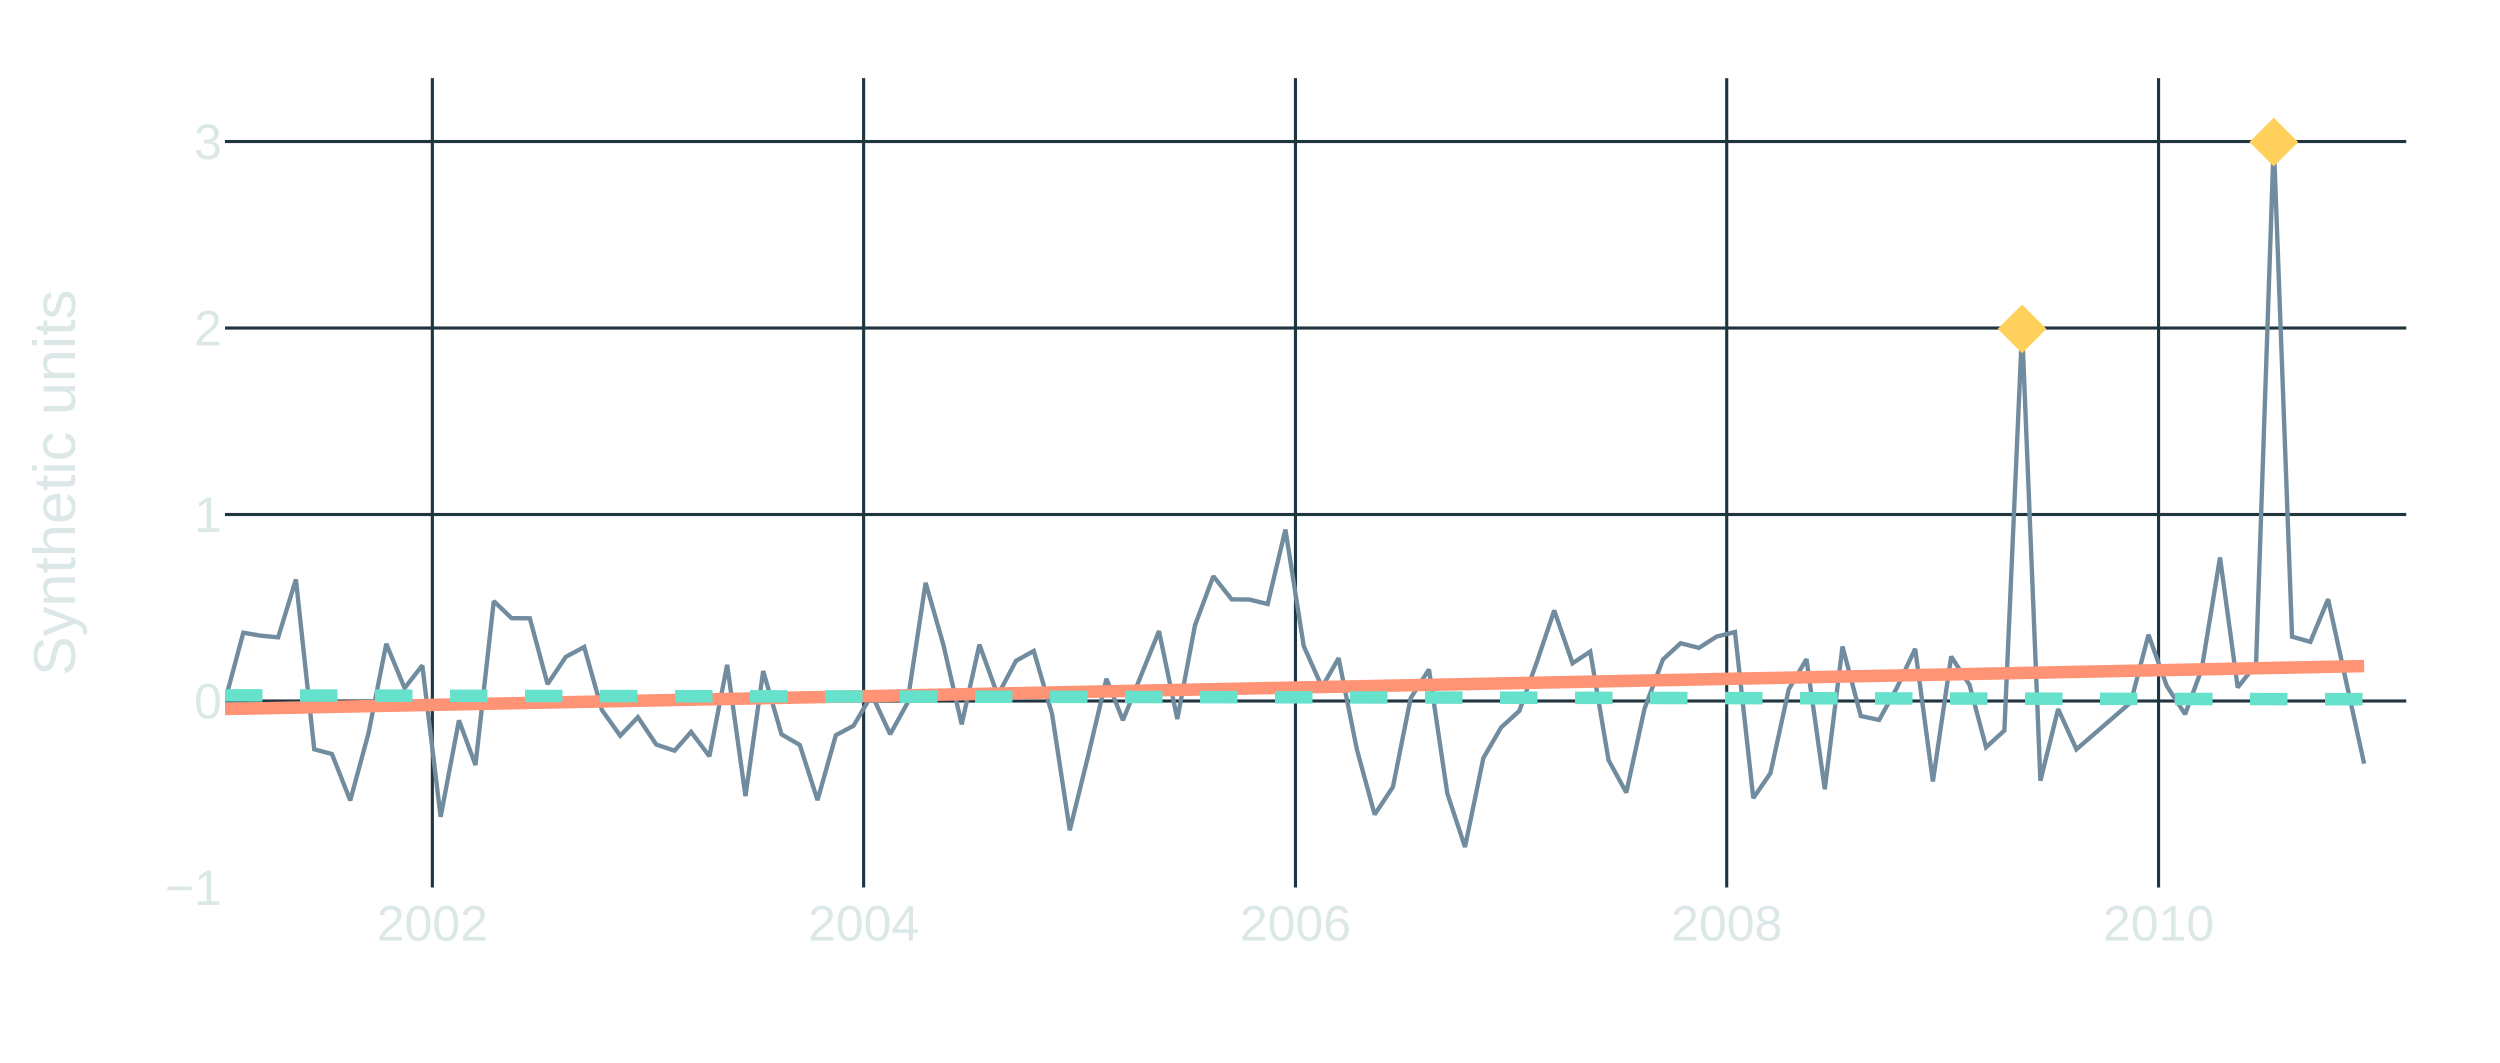
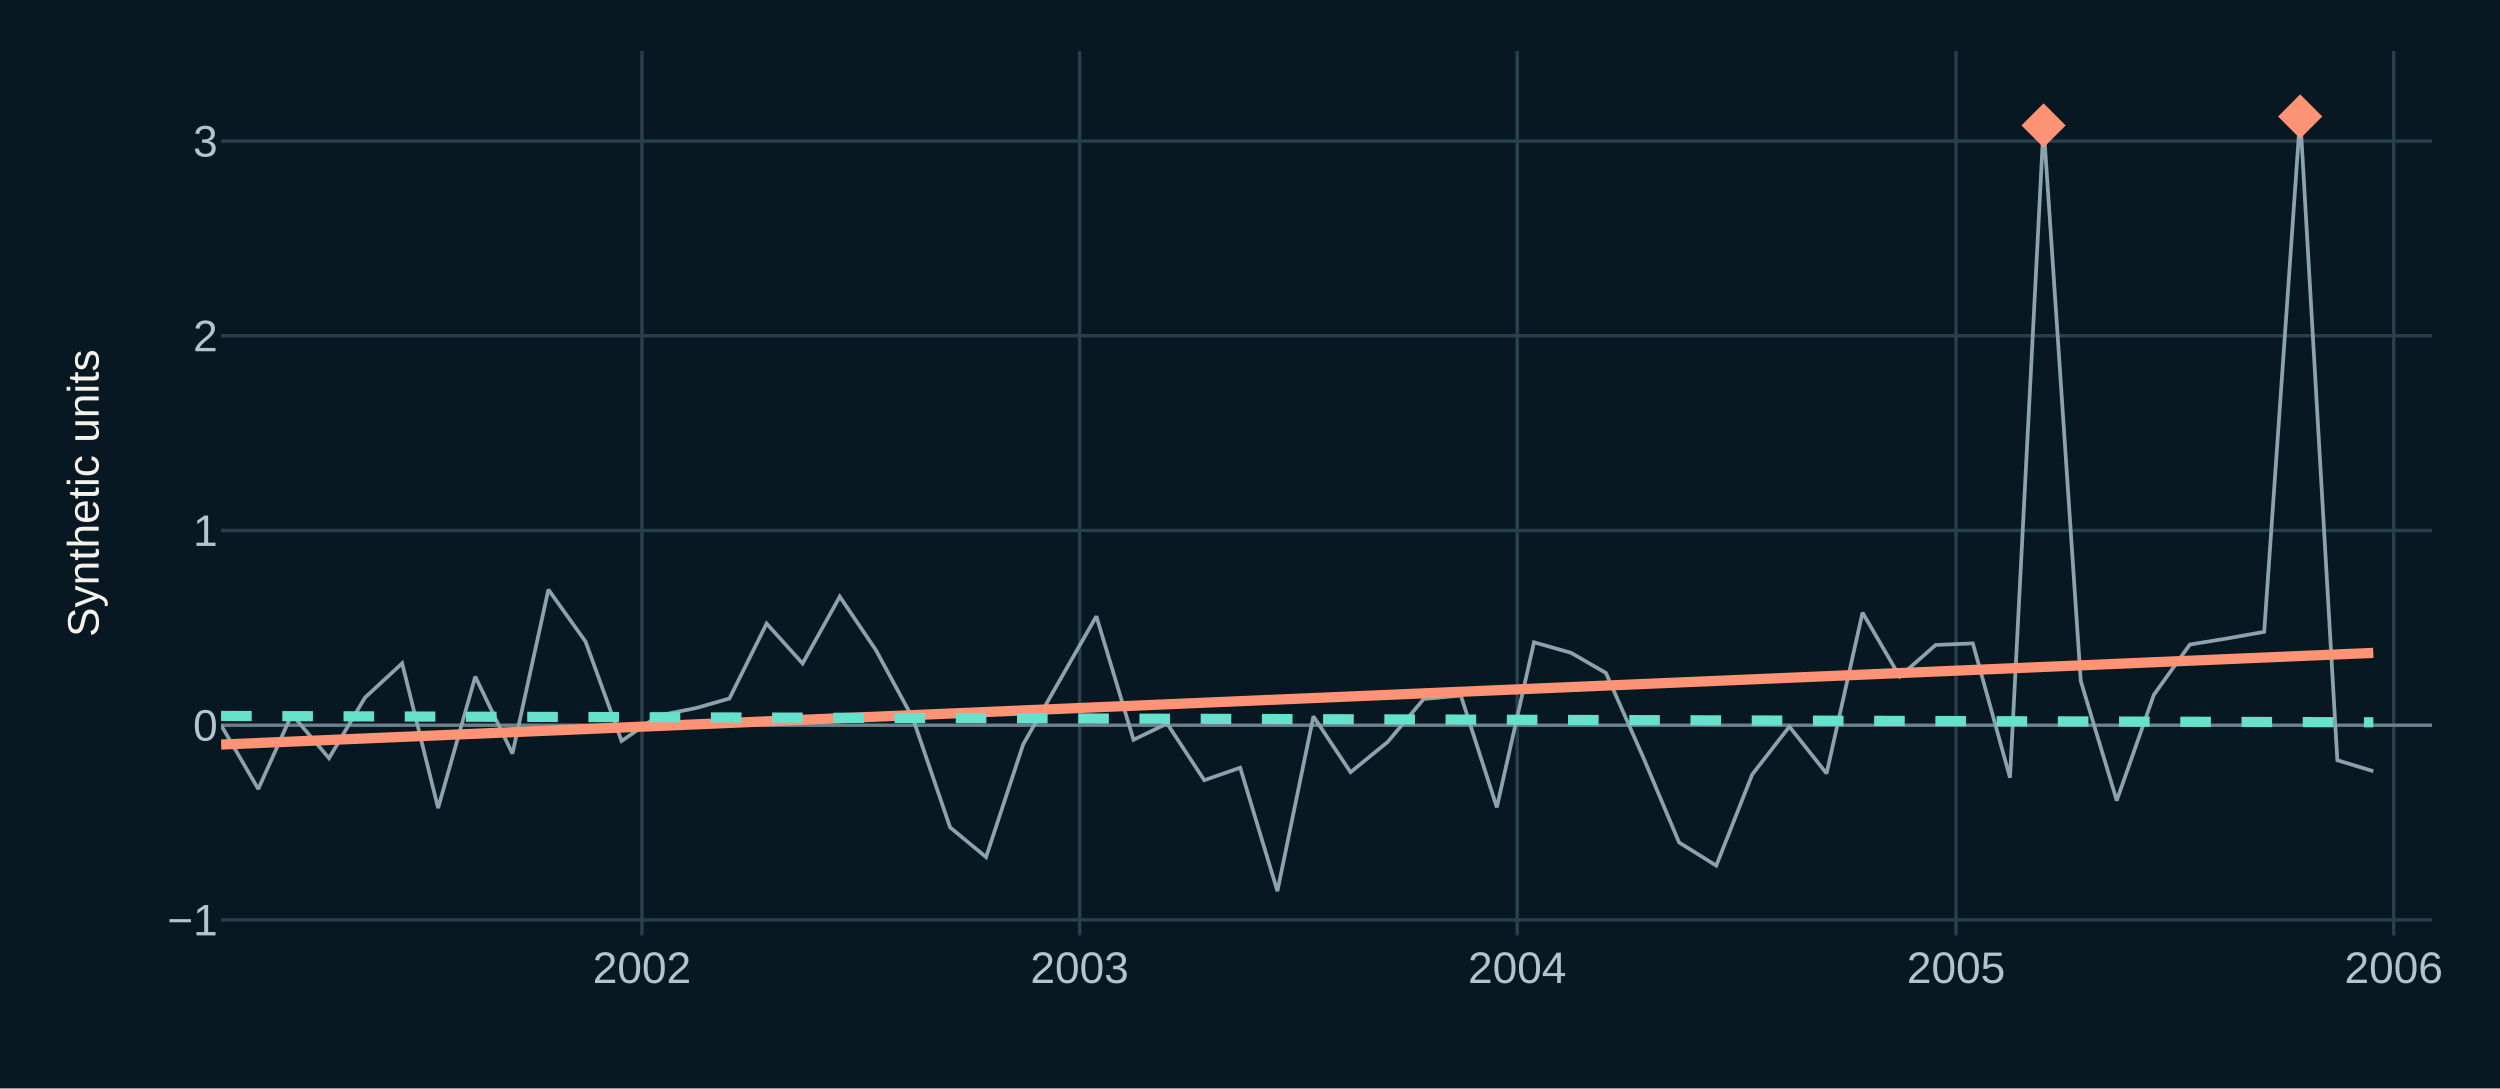
- <svg xmlns="http://www.w3.org/2000/svg" class="main-svg" width="800" height="340" style="" viewBox="0 0 800 340">
-   <rect x="0" y="0" width="800" height="340" style="fill: rgb(0, 0, 0); fill-opacity: 0;" />
-   <defs id="defs-a518d8">
+ <svg xmlns="http://www.w3.org/2000/svg" class="main-svg" width="735" height="320" style="" viewBox="0 0 735 320">
+   <rect x="0" y="0" width="735" height="320" style="fill: rgb(8, 24, 34); fill-opacity: 1;" />
+   <defs id="defs-d279d7">
    <g class="clips">
-       <clipPath id="clipa518d8xyplot" class="plotclip">
-         <rect width="698" height="259" />
+       <clipPath id="clipd279d7xyplot" class="plotclip">
+         <rect width="650" height="260" />
      </clipPath>
-       <clipPath class="axesclip" id="clipa518d8x">
-         <rect x="72" y="0" width="698" height="340" />
+       <clipPath class="axesclip" id="clipd279d7x">
+         <rect x="65" y="0" width="650" height="320" />
      </clipPath>
-       <clipPath class="axesclip" id="clipa518d8y">
-         <rect x="0" y="25" width="800" height="259" />
+       <clipPath class="axesclip" id="clipd279d7y">
+         <rect x="0" y="15" width="735" height="260" />
      </clipPath>
-       <clipPath class="axesclip" id="clipa518d8xy">
-         <rect x="72" y="25" width="698" height="259" />
+       <clipPath class="axesclip" id="clipd279d7xy">
+         <rect x="65" y="15" width="650" height="260" />
      </clipPath>
    </g>
    <g class="gradients" />
    <g class="patterns" />
  </defs>
-   <g class="bglayer">
-     <rect class="bg" x="72" y="25" width="698" height="259" style="fill: rgb(0, 0, 0); fill-opacity: 0; stroke-width: 0;" />
-   </g>
+   <g class="bglayer" />
  <g class="layer-below">
    <g class="imagelayer" />
    <g class="shapelayer" />
  </g>
  <g class="cartesianlayer">
    <g class="subplot xy">
      <g class="layer-subplot">
        <g class="shapelayer" />
        <g class="imagelayer" />
      </g>
      <g class="minor-gridlayer">
        <g class="x" />
        <g class="y" />
      </g>
      <g class="gridlayer">
        <g class="x">
-           <path class="xgrid crisp" transform="translate(138.35,0)" d="M0,25v259" style="stroke: rgb(33, 53, 65); stroke-opacity: 1; stroke-width: 1px;" />
-           <path class="xgrid crisp" transform="translate(276.36,0)" d="M0,25v259" style="stroke: rgb(33, 53, 65); stroke-opacity: 1; stroke-width: 1px;" />
-           <path class="xgrid crisp" transform="translate(414.55,0)" d="M0,25v259" style="stroke: rgb(33, 53, 65); stroke-opacity: 1; stroke-width: 1px;" />
-           <path class="xgrid crisp" transform="translate(552.55,0)" d="M0,25v259" style="stroke: rgb(33, 53, 65); stroke-opacity: 1; stroke-width: 1px;" />
-           <path class="xgrid crisp" transform="translate(690.74,0)" d="M0,25v259" style="stroke: rgb(33, 53, 65); stroke-opacity: 1; stroke-width: 1px;" />
+           <path class="xgrid crisp" transform="translate(188.73,0)" d="M0,15v260" style="stroke: rgb(40, 64, 76); stroke-opacity: 1; stroke-width: 1px;" />
+           <path class="xgrid crisp" transform="translate(317.4,0)" d="M0,15v260" style="stroke: rgb(40, 64, 76); stroke-opacity: 1; stroke-width: 1px;" />
+           <path class="xgrid crisp" transform="translate(446.06,0)" d="M0,15v260" style="stroke: rgb(40, 64, 76); stroke-opacity: 1; stroke-width: 1px;" />
+           <path class="xgrid crisp" transform="translate(575.08,0)" d="M0,15v260" style="stroke: rgb(40, 64, 76); stroke-opacity: 1; stroke-width: 1px;" />
+           <path class="xgrid crisp" transform="translate(703.75,0)" d="M0,15v260" style="stroke: rgb(40, 64, 76); stroke-opacity: 1; stroke-width: 1px;" />
        </g>
        <g class="y">
-           <path class="ygrid crisp" transform="translate(0,224.32)" d="M72,0h698" style="stroke: rgb(33, 53, 65); stroke-opacity: 1; stroke-width: 1px;" />
-           <path class="ygrid crisp" transform="translate(0,164.64)" d="M72,0h698" style="stroke: rgb(33, 53, 65); stroke-opacity: 1; stroke-width: 1px;" />
-           <path class="ygrid crisp" transform="translate(0,104.97)" d="M72,0h698" style="stroke: rgb(33, 53, 65); stroke-opacity: 1; stroke-width: 1px;" />
-           <path class="ygrid crisp" transform="translate(0,45.29)" d="M72,0h698" style="stroke: rgb(33, 53, 65); stroke-opacity: 1; stroke-width: 1px;" />
+           <path class="ygrid crisp" transform="translate(0,270.45)" d="M65,0h650" style="stroke: rgb(40, 64, 76); stroke-opacity: 1; stroke-width: 1px;" />
+           <path class="ygrid crisp" transform="translate(0,155.96)" d="M65,0h650" style="stroke: rgb(40, 64, 76); stroke-opacity: 1; stroke-width: 1px;" />
+           <path class="ygrid crisp" transform="translate(0,98.72)" d="M65,0h650" style="stroke: rgb(40, 64, 76); stroke-opacity: 1; stroke-width: 1px;" />
+           <path class="ygrid crisp" transform="translate(0,41.48)" d="M65,0h650" style="stroke: rgb(40, 64, 76); stroke-opacity: 1; stroke-width: 1px;" />
        </g>
      </g>
-       <g class="zerolinelayer" />
+       <g class="zerolinelayer">
+         <path class="yzl zl crisp" transform="translate(0,213.21)" d="M65,0h650" style="stroke: rgb(107, 129, 139); stroke-opacity: 1; stroke-width: 1px;" />
+       </g>
      <g class="layer-between">
        <g class="shapelayer" />
        <g class="imagelayer" />
      </g>
      <path class="xlines-below" />
      <path class="ylines-below" />
      <g class="overlines-below" />
      <g class="xaxislayer-below" />
      <g class="yaxislayer-below" />
      <g class="overaxes-below" />
      <g class="overplot">
-         <g class="xy" transform="translate(72,25)" clip-path="url(#clipa518d8xyplot)">
+         <g class="xy" transform="translate(65,15)" clip-path="url(#clipd279d7xyplot)">
          <g class="scatterlayer mlayer">
-             <g class="trace scatter trace2c88d7" style="stroke-miterlimit: 2; opacity: 1;">
+             <g class="trace scatter trace64cb87" style="stroke-miterlimit: 2; opacity: 1;">
              <g class="fills" />
              <g class="errorbars" />
              <g class="lines">
-                 <path class="js-line" d="M0,199.32L5.86,177.47L11.15,178.37L17.01,178.96L22.69,160.42L28.55,214.77L34.22,216.28L40.08,231.14L45.94,209.53L51.61,181.01L57.47,195.2L63.14,187.93L69,236.38L74.86,205.51L80.15,219.81L86.01,167.36L91.69,172.81L97.55,172.86L103.22,193.91L109.08,185.17L114.94,182.04L120.61,202.19L126.47,210.43L132.14,204.49L138,213.26L143.86,215.22L149.15,209.21L155.01,217.01L160.69,187.74L166.55,229.76L172.22,189.73L178.08,209.99L183.94,213.39L189.61,231.05L195.47,210.27L201.14,207.23L207,197.3L212.86,209.96L218.34,200.02L224.2,161.49L229.88,181.32L235.74,206.8L241.41,181.28L247.27,197.5L253.13,186.46L258.8,183.31L264.66,203.48L270.33,240.68L276.19,216.92L282.05,192.2L287.34,205.48L298.88,176.95L304.74,205.09L310.41,175.04L316.27,159.38L322.13,166.8L327.8,166.85L333.66,168.29L339.33,144.47L345.19,181.73L351.05,194.88L356.35,185.61L362.21,214.86L367.88,235.65L373.74,226.82L379.41,198.41L385.27,189.21L391.13,228.88L396.8,246.05L402.66,217.61L408.33,207.82L414.19,202.47L420.05,186.09L425.35,170.35L431.21,187.25L436.88,183.51L442.74,218.24L448.41,228.62L454.27,201.71L460.13,186.04L465.8,180.83L471.66,182.32L477.33,178.69L483.19,177.25L489.05,230.4L494.54,222.42L500.4,195.59L506.07,185.92L511.93,227.55L517.6,181.88L523.46,204.13L529.32,205.38L534.99,195.11L540.85,182.61L546.52,225.08L552.38,185.08L558.24,194.15L563.54,214.13L569.4,208.77L575.07,80.24L580.93,224.85L586.6,201.9L592.46,214.78L609.85,199.75L615.52,178.11L621.38,194.54L627.24,203.55L632.54,189.13L638.4,153.4L644.07,195L649.93,187.53L655.6,20.45L661.46,178.72L667.32,180.4L672.99,166.75L684.52,219.37" style="vector-effect: none; fill: none; stroke: rgb(113, 140, 158); stroke-opacity: 1; stroke-width: 1.4px; opacity: 1;" />
+                 <path class="js-line" d="M0,198.21L10.93,216.97L20.8,195L31.73,207.91L42.3,190.1L53.23,180.01L63.8,222.58L74.73,183.92L85.66,206.57L96.23,158.34L107.16,173.64L117.74,202.86L128.67,195.33L139.59,193.18L149.46,190.35L160.39,168.33L170.97,180.06L181.89,160.4L192.47,176.05L203.4,196.23L214.33,228.25L224.9,236.98L235.83,203.8L257.33,166.18L268.26,202.49L278.13,197.72L289.06,214.37L299.63,210.71L310.56,247L321.14,195.6L332.06,212.03L342.99,203.12L353.57,190.5L364.49,189.49L375.07,222.36L386,173.83L396.92,176.94L407.15,182.87L418.08,207.59L428.65,232.69L439.58,239.49L450.15,212.7L461.08,198.61L472.01,212.4L482.58,165.1L493.51,183.9L504.09,174.62L515.02,174.15L525.94,213.64L535.81,21.88L546.74,185.17L557.32,220.36L568.24,189.25L578.82,174.49L589.75,172.71L600.67,170.76L611.25,19.25L622.18,208.51L632.75,211.72" style="vector-effect: none; fill: none; stroke: rgb(139, 163, 173); stroke-opacity: 1; stroke-width: 1.1px; opacity: 1;" />
              </g>
              <g class="points" />
              <g class="text" />
            </g>
-             <g class="trace scatter trace7187ca" style="stroke-miterlimit: 2; opacity: 1;">
+             <g class="trace scatter tracec27ade" style="stroke-miterlimit: 2; opacity: 1;">
              <g class="fills" />
              <g class="errorbars" />
              <g class="lines">
-                 <path class="js-line" d="M0,201.88L684.52,188.14" style="vector-effect: none; fill: none; stroke: rgb(255, 147, 117); stroke-opacity: 1; stroke-width: 4px; opacity: 1;" />
+                 <path class="js-line" d="M0,203.9L632.75,176.94" style="vector-effect: none; fill: none; stroke: rgb(255, 147, 117); stroke-opacity: 1; stroke-width: 3px; opacity: 1;" />
              </g>
              <g class="points" />
              <g class="text" />
            </g>
-             <g class="trace scatter trace88613b" style="stroke-miterlimit: 2; opacity: 1;">
+             <g class="trace scatter tracefe0295" style="stroke-miterlimit: 2; opacity: 1;">
              <g class="fills" />
              <g class="errorbars" />
              <g class="lines">
-                 <path class="js-line" d="M0,197.51L684.52,198.77" style="vector-effect: none; fill: none; stroke: rgb(102, 225, 204); stroke-opacity: 1; stroke-dasharray: 12px, 12px; stroke-width: 4px; opacity: 1;" />
+                 <path class="js-line" d="M0,195.49L632.75,197.36" style="vector-effect: none; fill: none; stroke: rgb(102, 225, 204); stroke-opacity: 1; stroke-dasharray: 9px, 9px; stroke-width: 3px; opacity: 1;" />
              </g>
              <g class="points" />
              <g class="text" />
            </g>
-             <g class="trace scatter tracebafc83" style="stroke-miterlimit: 2; opacity: 1;">
+             <g class="trace scatter trace41db64" style="stroke-miterlimit: 2; opacity: 1;">
              <g class="fills" />
              <g class="errorbars" />
              <g class="lines" />
              <g class="points">
-                 <path class="point" transform="translate(575.07,80.24)" d="M7.8,0L0,7.8L-7.8,0L0,-7.8Z" style="opacity: 1; stroke-width: 0px; fill: rgb(255, 209, 92); fill-opacity: 1;" />
-                 <path class="point" transform="translate(655.6,20.45)" d="M7.8,0L0,7.8L-7.8,0L0,-7.8Z" style="opacity: 1; stroke-width: 0px; fill: rgb(255, 209, 92); fill-opacity: 1;" />
+                 <path class="point" transform="translate(535.81,21.88)" d="M6.5,0L0,6.5L-6.5,0L0,-6.5Z" style="opacity: 1; stroke-width: 0px; fill: rgb(255, 147, 117); fill-opacity: 1;" />
+                 <path class="point" transform="translate(611.25,19.25)" d="M6.5,0L0,6.5L-6.5,0L0,-6.5Z" style="opacity: 1; stroke-width: 0px; fill: rgb(255, 147, 117); fill-opacity: 1;" />
              </g>
              <g class="text" />
            </g>
          </g>
        </g>
      </g>
      <path class="xlines-above crisp" d="M0,0" style="fill: none;" />
      <path class="ylines-above crisp" d="M0,0" style="fill: none;" />
      <g class="overlines-above" />
      <g class="xaxislayer-above">
        <g class="xtick">
-           <text text-anchor="middle" x="0" y="301" transform="translate(138.35,0)" style="font-family: Arial, sans-serif; font-size: 16px; fill: rgb(220, 231, 232); fill-opacity: 1; white-space: pre; opacity: 1;">2002</text>
+           <text text-anchor="middle" x="0" y="289" transform="translate(188.73,0)" style="font-family: Arial; font-size: 13px; fill: rgb(178, 197, 206); fill-opacity: 1; white-space: pre; opacity: 1;">2002</text>
        </g>
        <g class="xtick">
-           <text text-anchor="middle" x="0" y="301" style="font-family: Arial, sans-serif; font-size: 16px; fill: rgb(220, 231, 232); fill-opacity: 1; white-space: pre; opacity: 1;" transform="translate(276.36,0)">2004</text>
+           <text text-anchor="middle" x="0" y="289" style="font-family: Arial; font-size: 13px; fill: rgb(178, 197, 206); fill-opacity: 1; white-space: pre; opacity: 1;" transform="translate(317.4,0)">2003</text>
        </g>
        <g class="xtick">
-           <text text-anchor="middle" x="0" y="301" style="font-family: Arial, sans-serif; font-size: 16px; fill: rgb(220, 231, 232); fill-opacity: 1; white-space: pre; opacity: 1;" transform="translate(414.55,0)">2006</text>
+           <text text-anchor="middle" x="0" y="289" style="font-family: Arial; font-size: 13px; fill: rgb(178, 197, 206); fill-opacity: 1; white-space: pre; opacity: 1;" transform="translate(446.06,0)">2004</text>
        </g>
        <g class="xtick">
-           <text text-anchor="middle" x="0" y="301" style="font-family: Arial, sans-serif; font-size: 16px; fill: rgb(220, 231, 232); fill-opacity: 1; white-space: pre; opacity: 1;" transform="translate(552.55,0)">2008</text>
+           <text text-anchor="middle" x="0" y="289" style="font-family: Arial; font-size: 13px; fill: rgb(178, 197, 206); fill-opacity: 1; white-space: pre; opacity: 1;" transform="translate(575.08,0)">2005</text>
        </g>
        <g class="xtick">
-           <text text-anchor="middle" x="0" y="301" style="font-family: Arial, sans-serif; font-size: 16px; fill: rgb(220, 231, 232); fill-opacity: 1; white-space: pre; opacity: 1;" transform="translate(690.74,0)">2010</text>
+           <text text-anchor="middle" x="0" y="289" style="font-family: Arial; font-size: 13px; fill: rgb(178, 197, 206); fill-opacity: 1; white-space: pre; opacity: 1;" transform="translate(703.75,0)">2006</text>
        </g>
      </g>
      <g class="yaxislayer-above">
        <g class="ytick">
-           <text text-anchor="end" x="71" y="5.6" transform="translate(0,284)" style="font-family: Arial, sans-serif; font-size: 16px; fill: rgb(220, 231, 232); fill-opacity: 1; white-space: pre; opacity: 1;">−1</text>
+           <text text-anchor="end" x="64" y="4.55" transform="translate(0,270.45)" style="font-family: Arial; font-size: 13px; fill: rgb(178, 197, 206); fill-opacity: 1; white-space: pre; opacity: 1;">−1</text>
        </g>
        <g class="ytick">
-           <text text-anchor="end" x="71" y="5.6" style="font-family: Arial, sans-serif; font-size: 16px; fill: rgb(220, 231, 232); fill-opacity: 1; white-space: pre; opacity: 1;" transform="translate(0,224.32)">0</text>
+           <text text-anchor="end" x="64" y="4.55" style="font-family: Arial; font-size: 13px; fill: rgb(178, 197, 206); fill-opacity: 1; white-space: pre; opacity: 1;" transform="translate(0,213.21)">0</text>
        </g>
        <g class="ytick">
-           <text text-anchor="end" x="71" y="5.6" style="font-family: Arial, sans-serif; font-size: 16px; fill: rgb(220, 231, 232); fill-opacity: 1; white-space: pre; opacity: 1;" transform="translate(0,164.64)">1</text>
+           <text text-anchor="end" x="64" y="4.55" style="font-family: Arial; font-size: 13px; fill: rgb(178, 197, 206); fill-opacity: 1; white-space: pre; opacity: 1;" transform="translate(0,155.96)">1</text>
        </g>
        <g class="ytick">
-           <text text-anchor="end" x="71" y="5.6" style="font-family: Arial, sans-serif; font-size: 16px; fill: rgb(220, 231, 232); fill-opacity: 1; white-space: pre; opacity: 1;" transform="translate(0,104.97)">2</text>
+           <text text-anchor="end" x="64" y="4.55" style="font-family: Arial; font-size: 13px; fill: rgb(178, 197, 206); fill-opacity: 1; white-space: pre; opacity: 1;" transform="translate(0,98.72)">2</text>
        </g>
        <g class="ytick">
-           <text text-anchor="end" x="71" y="5.6" style="font-family: Arial, sans-serif; font-size: 16px; fill: rgb(220, 231, 232); fill-opacity: 1; white-space: pre; opacity: 1;" transform="translate(0,45.29)">3</text>
+           <text text-anchor="end" x="64" y="4.55" style="font-family: Arial; font-size: 13px; fill: rgb(178, 197, 206); fill-opacity: 1; white-space: pre; opacity: 1;" transform="translate(0,41.48)">3</text>
        </g>
      </g>
      <g class="overaxes-above" />
    </g>
  </g>
  <g class="polarlayer" />
  <g class="smithlayer" />
  <g class="ternarylayer" />
  <g class="geolayer" />
  <g class="funnelarealayer" />
  <g class="pielayer" />
  <g class="iciclelayer" />
  <g class="treemaplayer" />
  <g class="sunburstlayer" />
  <g class="glimages" />
-   <defs id="topdefs-a518d8">
+   <defs id="topdefs-d279d7">
    <g class="clips" />
  </defs>
  <g class="layer-above">
    <g class="imagelayer" />
    <g class="shapelayer" />
  </g>
  <g class="infolayer">
    <g class="g-gtitle" />
    <g class="g-xtitle" />
    <g class="g-ytitle">
-       <text class="ytitle" transform="rotate(-90,24,154.5)" x="24" y="154.5" text-anchor="middle" style="opacity: 1; font-family: Arial, sans-serif; font-size: 19px; fill: rgb(220, 231, 232); fill-opacity: 1; white-space: pre;">Synthetic units</text>
+       <text class="ytitle" transform="rotate(-90,29,145)" x="29" y="145" text-anchor="middle" style="opacity: 1; font-family: Arial; font-size: 13px; fill: rgb(245, 242, 233); fill-opacity: 1; white-space: pre;">Synthetic units</text>
    </g>
  </g>
</svg>
